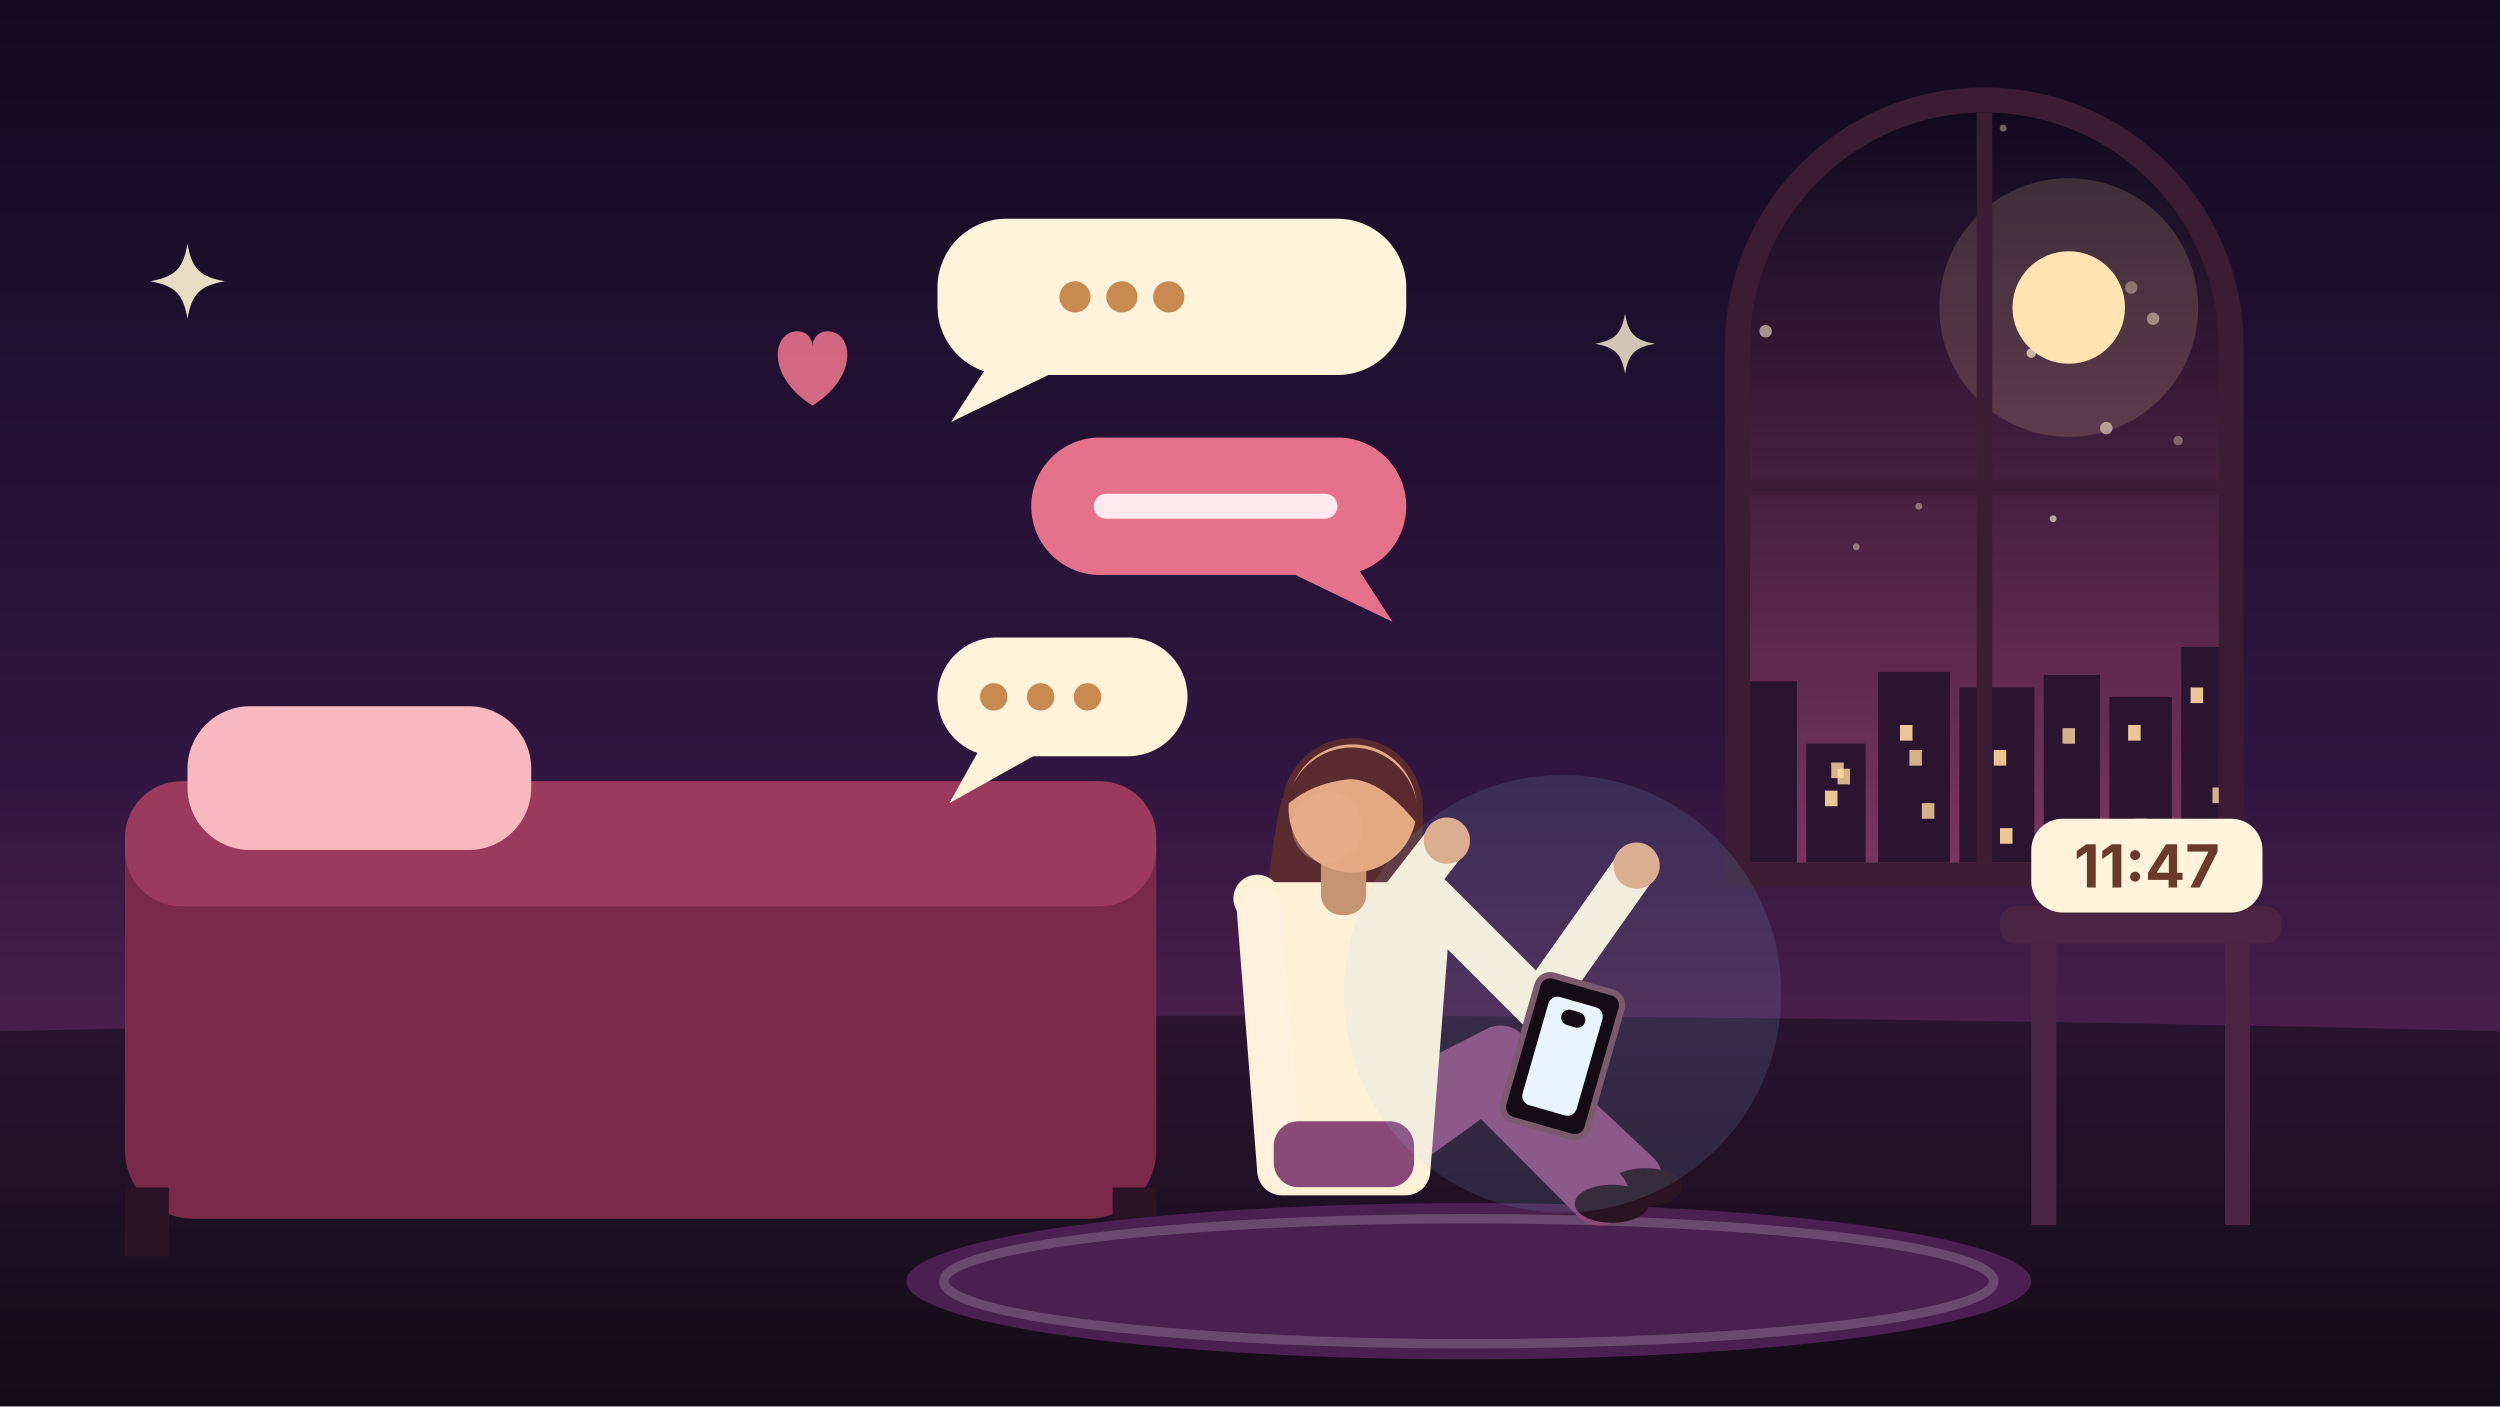
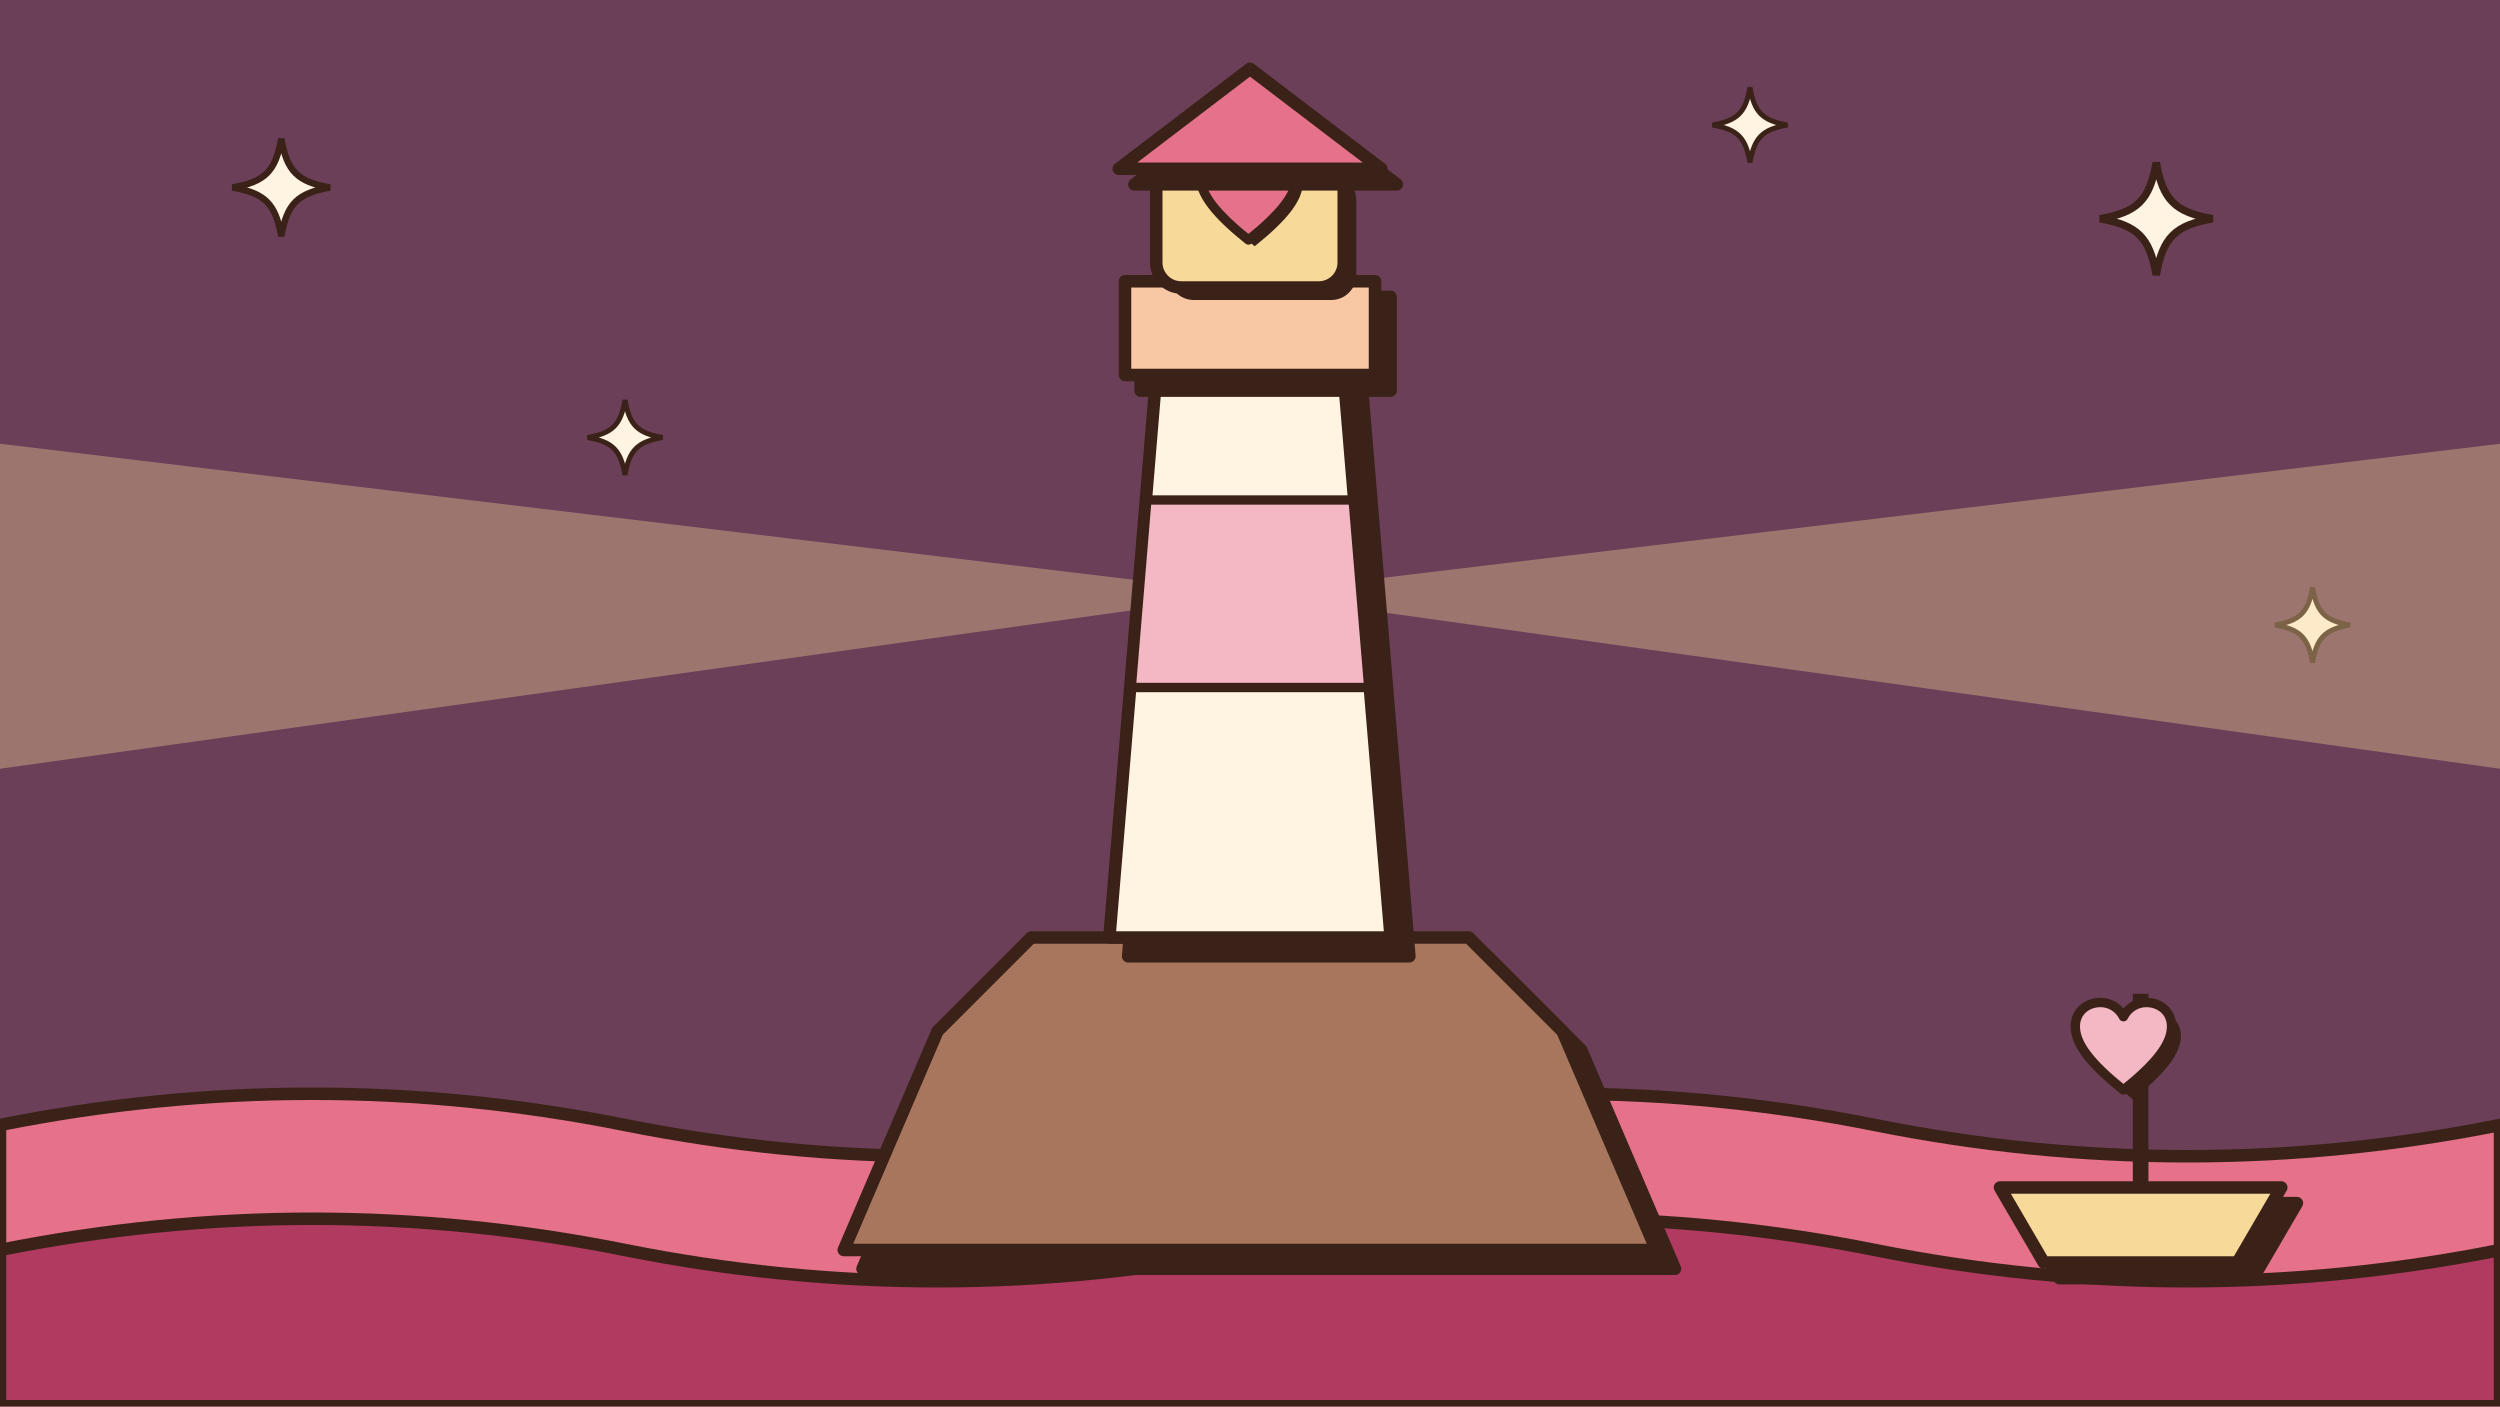
<svg xmlns="http://www.w3.org/2000/svg" viewBox="0 0 800 450" preserveAspectRatio="xMidYMid slice">
-   <defs>
-     <linearGradient id="a2bg" x1="0" y1="0" x2="0" y2="1">
-       <stop offset="0" stop-color="#140a20" />
-       <stop offset=".55" stop-color="#301640" />
-       <stop offset="1" stop-color="#6a2c58" />
-     </linearGradient>
-   </defs>
-   <rect width="800" height="450" fill="url(#a2bg)" />
-   <clipPath id="a2c">
-     <path d="M560 276 V111.0 A75.0 75.0 0 0 1 710 111.0 V276Z" />
-   </clipPath>
-   <linearGradient id="a2s" x1="0" y1="0" x2="0" y2="1">
-     <stop offset="0" stop-color="#120a20" />
-     <stop offset="1" stop-color="#7a3560" />
-   </linearGradient>
-   <path d="M552 284 V111.0 A83.0 83.0 0 0 1 718 111.0 V284Z" fill="#3a1c34" />
-   <g clip-path="url(#a2c)">
-     <rect x="560" y="36" width="150" height="240" fill="url(#a2s)" />
-     <circle cx="594" cy="175" r="1.1" fill="#fff3d6" opacity="0.41" />
-     <circle cx="567" cy="56" r="1.1" fill="#fff3d6" opacity="0.52" />
-     <circle cx="565" cy="106" r="2.0" fill="#fff3d6" opacity="0.57" />
-     <circle cx="589" cy="156" r="0.8" fill="#fff3d6" opacity="0.57" />
-     <circle cx="674" cy="137" r="2.0" fill="#fff3d6" opacity="0.56" />
-     <circle cx="697" cy="141" r="1.5" fill="#fff3d6" opacity="0.35" />
-     <circle cx="682" cy="92" r="2.0" fill="#fff3d6" opacity="0.36" />
-     <circle cx="569" cy="70" r="0.8" fill="#fff3d6" opacity="0.57" />
-     <circle cx="657" cy="166" r="1.1" fill="#fff3d6" opacity="0.63" />
-     <circle cx="641" cy="41" r="1.1" fill="#fff3d6" opacity="0.38" />
-     <circle cx="689" cy="102" r="2.0" fill="#fff3d6" opacity="0.46" />
-     <circle cx="614" cy="162" r="1.1" fill="#fff3d6" opacity="0.39" />
-     <circle cx="650" cy="113" r="1.5" fill="#fff3d6" opacity="0.69" />
-     <circle cx="702" cy="157" r="1.1" fill="#fff3d6" opacity="0.47" />
-     <circle cx="662.0" cy="98.4" r="41.4" fill="#ffd9a0" opacity=".16" />
-     <circle cx="662.0" cy="98.4" r="18.0" fill="#ffe3b0" />
-     <circle cx="671.0" cy="93.9" r="15.3" fill="#120a20" opacity=".0" />
-     <rect x="560" y="218" width="15" height="58" fill="#2a1430" />
-     <rect x="566" y="260" width="4" height="5" fill="#ffd9a0" opacity="0" />
-     <rect x="566" y="252" width="4" height="5" fill="#ffd9a0" opacity="0" />
-     <rect x="566" y="232" width="4" height="5" fill="#ffd9a0" opacity="0" />
-     <rect x="578" y="238" width="19" height="38" fill="#2a1430" />
-     <rect x="584" y="253" width="4" height="5" fill="#ffd9a0" opacity="0.9" />
-     <rect x="586" y="244" width="4" height="5" fill="#ffd9a0" opacity="0.8" />
-     <rect x="588" y="246" width="4" height="5" fill="#ffd9a0" opacity="0.8" />
-     <rect x="601" y="215" width="23" height="61" fill="#2a1430" />
-     <rect x="615" y="257" width="4" height="5" fill="#ffd9a0" opacity="0.8" />
-     <rect x="608" y="232" width="4" height="5" fill="#ffd9a0" opacity="0.9" />
-     <rect x="611" y="240" width="4" height="5" fill="#ffd9a0" opacity="0.8" />
-     <rect x="627" y="220" width="24" height="56" fill="#2a1430" />
-     <rect x="638" y="240" width="4" height="5" fill="#ffd9a0" opacity="0.9" />
-     <rect x="640" y="265" width="4" height="5" fill="#ffd9a0" opacity="0.9" />
-     <rect x="636" y="250" width="4" height="5" fill="#ffd9a0" opacity="0" />
-     <rect x="654" y="216" width="18" height="60" fill="#2a1430" />
-     <rect x="661" y="235" width="4" height="5" fill="#ffd9a0" opacity="0" />
-     <rect x="660" y="233" width="4" height="5" fill="#ffd9a0" opacity="0.8" />
-     <rect x="659" y="234" width="4" height="5" fill="#ffd9a0" opacity="0" />
-     <rect x="675" y="223" width="20" height="53" fill="#2a1430" />
-     <rect x="683" y="262" width="4" height="5" fill="#ffd9a0" opacity="0.9" />
-     <rect x="681" y="232" width="4" height="5" fill="#ffd9a0" opacity="0.9" />
-     <rect x="683" y="246" width="4" height="5" fill="#ffd9a0" opacity="0" />
-     <rect x="698" y="207" width="22" height="69" fill="#2a1430" />
-     <rect x="701" y="220" width="4" height="5" fill="#ffd9a0" opacity="0.9" />
-     <rect x="710" y="247" width="4" height="5" fill="#ffd9a0" opacity="0" />
-     <rect x="708" y="252" width="4" height="5" fill="#ffd9a0" opacity="0.8" />
+   <rect width="800" height="450" fill="#6b3f58" />
+   <path d="M0-12C1.4-4 4-1.4 12 0 4 1.4 1.4 4 0 12-1.4 4-4 1.4-12 0-4-1.4-1.4-4 0-12Z" transform="translate(90 60) scale(1.3)" fill="#fff3e2" stroke="#3b2218" stroke-width="1.6" />
+   <path d="M0-12C1.4-4 4-1.4 12 0 4 1.4 1.4 4 0 12-1.4 4-4 1.4-12 0-4-1.4-1.4-4 0-12Z" transform="translate(200 140) scale(1)" fill="#fff3e2" stroke="#3b2218" stroke-width="1.6" />
+   <path d="M0-12C1.4-4 4-1.4 12 0 4 1.4 1.4 4 0 12-1.4 4-4 1.4-12 0-4-1.4-1.4-4 0-12Z" transform="translate(690 70) scale(1.5)" fill="#fff3e2" stroke="#3b2218" stroke-width="1.6" />
+   <path d="M0-12C1.4-4 4-1.4 12 0 4 1.4 1.4 4 0 12-1.4 4-4 1.4-12 0-4-1.4-1.4-4 0-12Z" transform="translate(740 200) scale(1)" fill="#fff3e2" stroke="#3b2218" stroke-width="1.6" />
+   <path d="M0-12C1.4-4 4-1.4 12 0 4 1.4 1.4 4 0 12-1.4 4-4 1.4-12 0-4-1.4-1.4-4 0-12Z" transform="translate(560 40) scale(1)" fill="#fff3e2" stroke="#3b2218" stroke-width="1.6" />
+   <path d="M400 190 L-100 130 L-100 260Z" fill="#f7d99a" opacity=".35" />
+   <path d="M400 190 L900 130 L900 260Z" fill="#f7d99a" opacity=".35" />
+   <path d="M0 360 Q100 340 200 360 T400 360 T600 360 T800 360 V450 H0Z" fill="#e5718a" stroke="#3b2218" stroke-width="4" />
+   <path d="M0 400 Q100 380 200 400 T400 400 T600 400 T800 400 V450 H0Z" fill="#b03a60" stroke="#3b2218" stroke-width="4" />
+   <g transform="">
+     <path d="M270 400 L300 330 L330 300 H470 L500 330 L530 400Z" transform="translate(6 6)" fill="#3b2218" stroke="#3b2218" stroke-width="4" stroke-linejoin="round" />
+     <path d="M270 400 L300 330 L330 300 H470 L500 330 L530 400Z" fill="#a8765c" stroke="#3b2218" stroke-width="4" stroke-linejoin="round" />
  </g>
-   <path d="M635.0 36 V276" stroke="#3a1c34" stroke-width="5" />
-   <path d="M560 156.0 H710" stroke="#3a1c34" stroke-width="5" />
-   <linearGradient id="fl330" x1="0" y1="0" x2="0" y2="1">
-     <stop offset="0" stop-color="#2a1430" />
-     <stop offset="1" stop-color="#150a18" />
-   </linearGradient>
-   <path d="M0 330 Q400.0 320 800 330 V450 H0Z" fill="url(#fl330)" />
-   <rect x="40" y="250" width="330" height="140" rx="22" fill="#7a2a48" />
-   <rect x="40" y="250" width="330" height="40" rx="18" fill="#9a3a5c" />
-   <rect x="60" y="226" width="110" height="46" rx="20" fill="#f8b8c0" />
-   <rect x="40" y="380" width="14" height="22" fill="#2a1424" />
-   <rect x="356" y="380" width="14" height="22" fill="#2a1424" />
-   <ellipse cx="470" cy="410" rx="180.0" ry="25.0" fill="#4a2050" />
-   <ellipse cx="470" cy="410" rx="168.0" ry="20.0" fill="none" stroke="#fff" stroke-opacity=".18" stroke-width="3" />
-   <g transform="translate(430 372) scale(1 1) translate(-430 -372)">
-     <g transform="rotate(0 430 372)">
-       <g transform="rotate(8 430 278.9)">
-         <path d="M407.1 258.5 Q403.4 311.7 419.8 313.7 L440.2 313.7 Q456.6 311.7 452.9 258.5 Z" fill="#5b2a2e" />
-         <circle cx="430" cy="258.48" r="22.5" fill="#5b2a2e" />
-       </g>
-       <path d="M418.1 369.4 L480.2 337.7 L522.4 377.3" stroke="#8a4a78" stroke-width="19.1" fill="none" stroke-linecap="round" stroke-linejoin="round" />
-       <ellipse cx="526.4" cy="379.9" rx="11.9" ry="6.1" fill="#2a1424" />
-       <path d="M441.9 369.4 L474.9 345.6 L511.8 382.6" stroke="#8a4a78" stroke-width="19.1" fill="none" stroke-linecap="round" stroke-linejoin="round" />
-       <ellipse cx="515.8" cy="385.2" rx="11.9" ry="6.1" fill="#2a1424" />
-       <path d="M402.3 287.5 L426.0 316.6" stroke="#fff0d8" stroke-width="15.2" fill="none" stroke-linecap="round" stroke-linejoin="round" />
-       <path d="M426.0 316.6 L463.0 269.0" stroke="#fff0d8" stroke-width="13.9" fill="none" stroke-linecap="round" stroke-linejoin="round" />
-       <circle cx="463.0" cy="269.0" r="7.4" fill="#e3a982" />
-       <path d="M403.6 290.2 L456.4 290.2 L449.8 374.6 L410.2 374.6Z" fill="#fff0d8" stroke="#fff0d8" stroke-width="15.8" stroke-linejoin="round" />
-       <path d="M403.6 290.2 L410.2 374.6" stroke="#fff" stroke-opacity=".16" stroke-width="13.2" stroke-linecap="round" />
-       <rect x="407.6" y="358.8" width="44.9" height="21.1" rx="7.9" fill="#8a4a78" />
-       <path d="M457.7 287.5 L492.0 321.8" stroke="#fff0d8" stroke-width="15.2" fill="none" stroke-linecap="round" stroke-linejoin="round" />
-       <path d="M492.0 321.8 L523.7 277.0" stroke="#fff0d8" stroke-width="13.9" fill="none" stroke-linecap="round" stroke-linejoin="round" />
-       <circle cx="523.7" cy="277.0" r="7.4" fill="#e3a982" />
-       <rect x="422.7" y="269.0" width="14.5" height="23.8" rx="6.6" fill="#c79472" />
-       <g transform="rotate(8 430 278.9)">
-         <circle cx="430" cy="258.5" r="20.5" fill="#e3a982" />
-         <circle cx="422.8" cy="265.6" r="11.3" fill="#e5b18e" opacity=".35" />
-         <path d="M408.9 260.5 A21.1 21.5 0 0 1 451.1 260.5 Q438.2 248.3 428.0 249.3 Q415.7 252.3 408.9 260.5Z" fill="#5b2a2e" />
-       </g>
-     </g>
+   <g transform="">
+     <path d="M355 300 L370 120 H430 L445 300Z" transform="translate(6 6)" fill="#3b2218" stroke="#3b2218" stroke-width="4" stroke-linejoin="round" />
+     <path d="M355 300 L370 120 H430 L445 300Z" fill="#fff3e2" stroke="#3b2218" stroke-width="4" stroke-linejoin="round" />
  </g>
-   <circle cx="500" cy="318" r="70" fill="#9ad8ff" opacity=".12" />
-   <g transform="rotate(16 500.0 338.0)">
-     <rect x="486" y="314" width="28" height="48" rx="4.2" fill="#150b14" stroke="#7a5a6c" stroke-width="2" />
-     <rect x="491" y="320" width="18" height="36" rx="3.08" fill="#e8f4ff" />
-     <rect x="496.08" y="323" width="7.84" height="5" rx="2.5" fill="#150b14" />
+   <path d="M362 220 H438 L433 160 H367Z" fill="#f4b8c4" stroke="#3b2218" stroke-width="3" />
+   <g transform="">
+     <path d="M360 120 H440 V90 H360Z" transform="translate(5 5)" fill="#3b2218" stroke="#3b2218" stroke-width="4" stroke-linejoin="round" />
+     <path d="M360 120 H440 V90 H360Z" fill="#f8c7a3" stroke="#3b2218" stroke-width="4" stroke-linejoin="round" />
  </g>
-   <rect x="640" y="290" width="90" height="12" rx="5" fill="#4a2442" />
-   <rect x="650" y="302" width="8" height="90" fill="#4a2442" />
-   <rect x="712" y="302" width="8" height="90" fill="#4a2442" />
-   <rect x="650" y="262" width="74" height="30" rx="10" fill="#fff3dc" />
-   <text x="687" y="284" font-family="Inter,Arial,sans-serif" font-weight="700" font-size="19" fill="#6a3a2a" text-anchor="middle">11:47</text>
-   <rect x="300" y="70" width="150" height="50" rx="22" fill="#fff3dc" />
-   <path d="M315.4 118 L304.4 135 L339.6 118Z" fill="#fff3dc" />
-   <circle cx="344" cy="95" r="5" fill="#c98a50" />
-   <circle cx="359" cy="95" r="5" fill="#c98a50" />
-   <circle cx="374" cy="95" r="5" fill="#c98a50" />
-   <rect x="330" y="140" width="120" height="44" rx="22.0" fill="#e5718a" />
-   <path d="M434.6 182 L445.6 199 L410.4 182Z" fill="#e5718a" />
-   <rect x="350" y="158" width="78" height="8" rx="4.0" fill="#ffe9ee" />
-   <rect x="300" y="204" width="80" height="38" rx="19.0" fill="#fff3dc" />
-   <path d="M313.3 240 L303.8 257 L334.2 240Z" fill="#fff3dc" />
-   <circle cx="318" cy="223" r="4.4" fill="#c98a50" />
-   <circle cx="333" cy="223" r="4.4" fill="#c98a50" />
-   <circle cx="348" cy="223" r="4.4" fill="#c98a50" />
-   <path d="M0 14 C-22 0 -18 -20 -7 -20 C-2 -20 0 -16 0 -13 C0 -16 2 -20 7 -20 C18 -20 22 0 0 14 Z" transform="translate(260 120) rotate(0) scale(0.7)" fill="#e5718a" opacity="0.9" />
-   <path d="M0-12C1.4-4 4-1.4 12 0 4 1.4 1.4 4 0 12-1.4 4-4 1.4-12 0-4-1.4-1.4-4 0-12Z" transform="translate(60 90) scale(1)" fill="#fff3d6" opacity="0.9" />
-   <path d="M0-12C1.4-4 4-1.4 12 0 4 1.4 1.4 4 0 12-1.4 4-4 1.4-12 0-4-1.4-1.4-4 0-12Z" transform="translate(520 110) scale(0.8)" fill="#fff3d6" opacity="0.8" />
+   <g transform="">
+     <rect x="374" y="56" width="60" height="40" rx="8" fill="#3b2218" />
+     <rect x="370" y="52" width="60" height="40" rx="8" fill="#f7d99a" stroke="#3b2218" stroke-width="4" />
+   </g>
+   <g transform="translate(382 46) rotate(0 50 44) scale(0.35)">
+     <path d="M50 88 C20 64 6 46 6 30 C6 16 17 8 29 8 C38 8 46 13 50 21 C54 13 62 8 71 8 C83 8 94 16 94 30 C94 46 80 64 50 88 Z" transform="translate(5.71 5.71)" fill="#3b2218" />
+     <path d="M50 88 C20 64 6 46 6 30 C6 16 17 8 29 8 C38 8 46 13 50 21 C54 13 62 8 71 8 C83 8 94 16 94 30 C94 46 80 64 50 88 Z" fill="#e5718a" stroke="#3b2218" stroke-width="8.57" stroke-linejoin="round" />
+   </g>
+   <g transform="">
+     <path d="M358 54 L400 22 L442 54Z" transform="translate(5 5)" fill="#3b2218" stroke="#3b2218" stroke-width="4" stroke-linejoin="round" />
+     <path d="M358 54 L400 22 L442 54Z" fill="#e5718a" stroke="#3b2218" stroke-width="4" stroke-linejoin="round" />
+   </g>
+   <g transform="">
+     <path d="M640 380 h90 l-14 24 h-62z" transform="translate(5 5)" fill="#3b2218" stroke="#3b2218" stroke-width="4" stroke-linejoin="round" />
+     <path d="M640 380 h90 l-14 24 h-62z" fill="#f7d99a" stroke="#3b2218" stroke-width="4" stroke-linejoin="round" />
+   </g>
+   <line x1="685" y1="380" x2="685" y2="318" stroke="#3b2218" stroke-width="5" />
+   <g transform="translate(662 318) rotate(0 50 44) scale(0.35)">
+     <path d="M50 88 C20 64 6 46 6 30 C6 16 17 8 29 8 C38 8 46 13 50 21 C54 13 62 8 71 8 C83 8 94 16 94 30 C94 46 80 64 50 88 Z" transform="translate(8.57 8.57)" fill="#3b2218" />
+     <path d="M50 88 C20 64 6 46 6 30 C6 16 17 8 29 8 C38 8 46 13 50 21 C54 13 62 8 71 8 C83 8 94 16 94 30 C94 46 80 64 50 88 Z" fill="#f4b8c4" stroke="#3b2218" stroke-width="8.57" stroke-linejoin="round" />
+   </g>
</svg>
